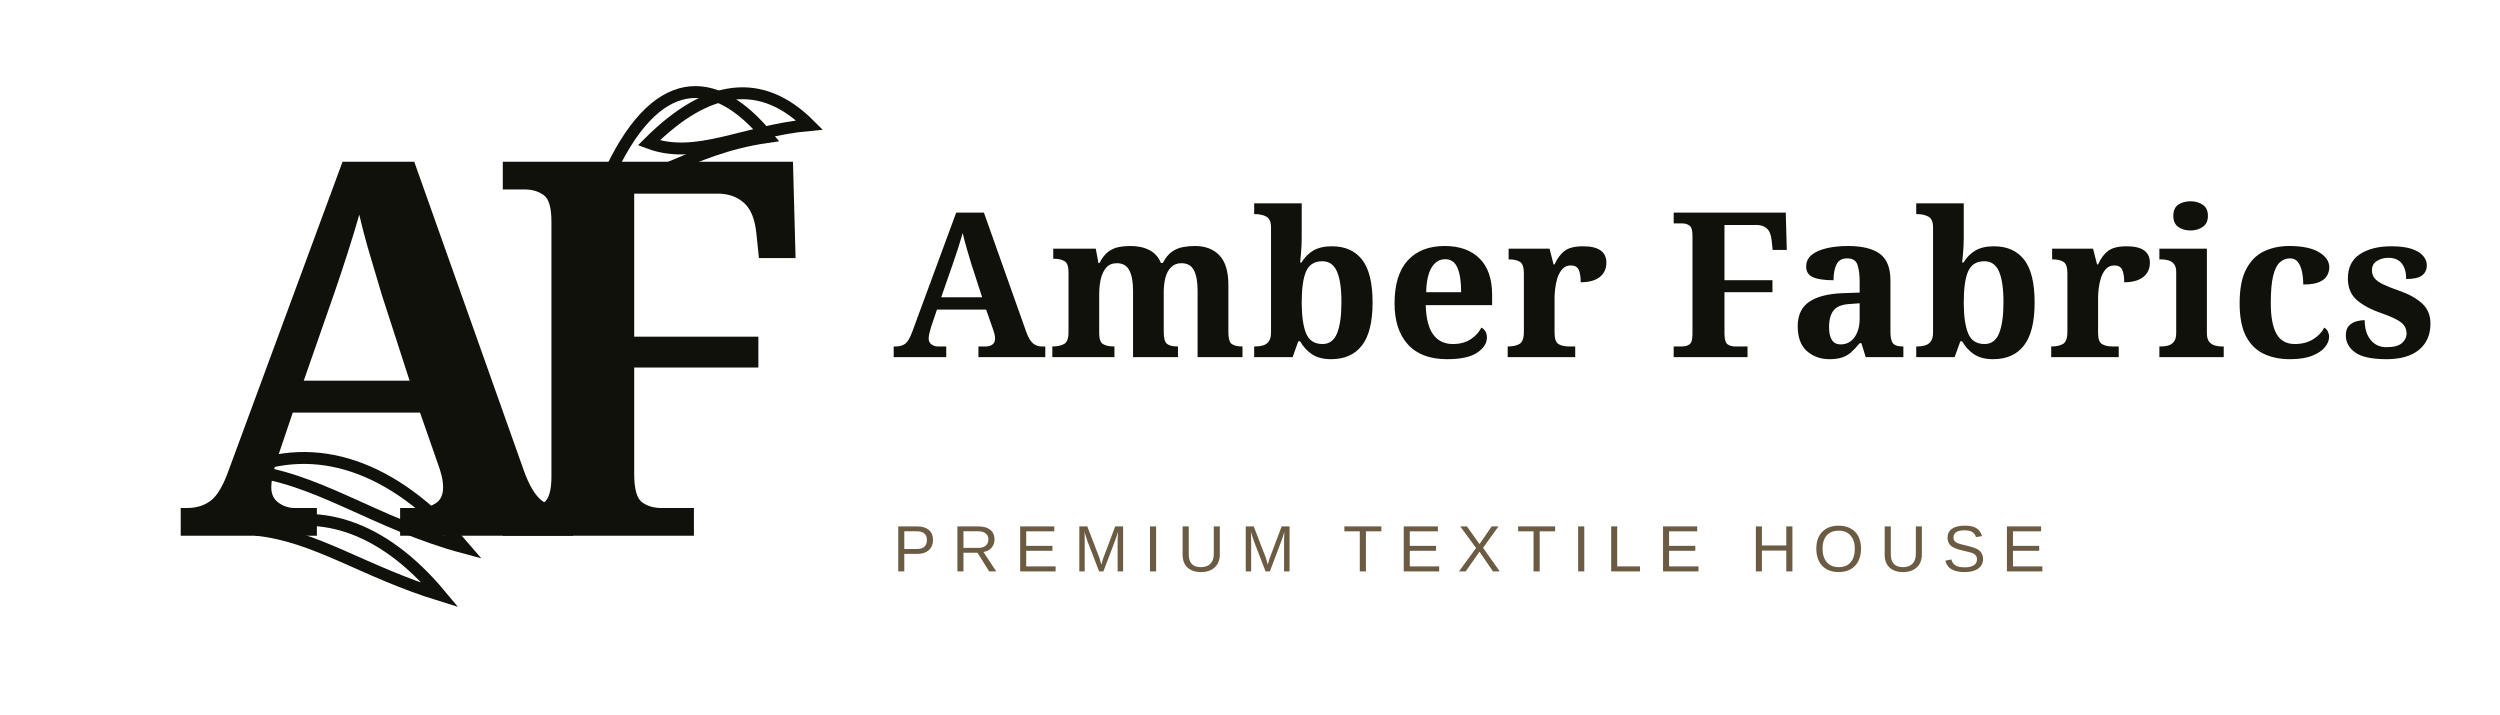
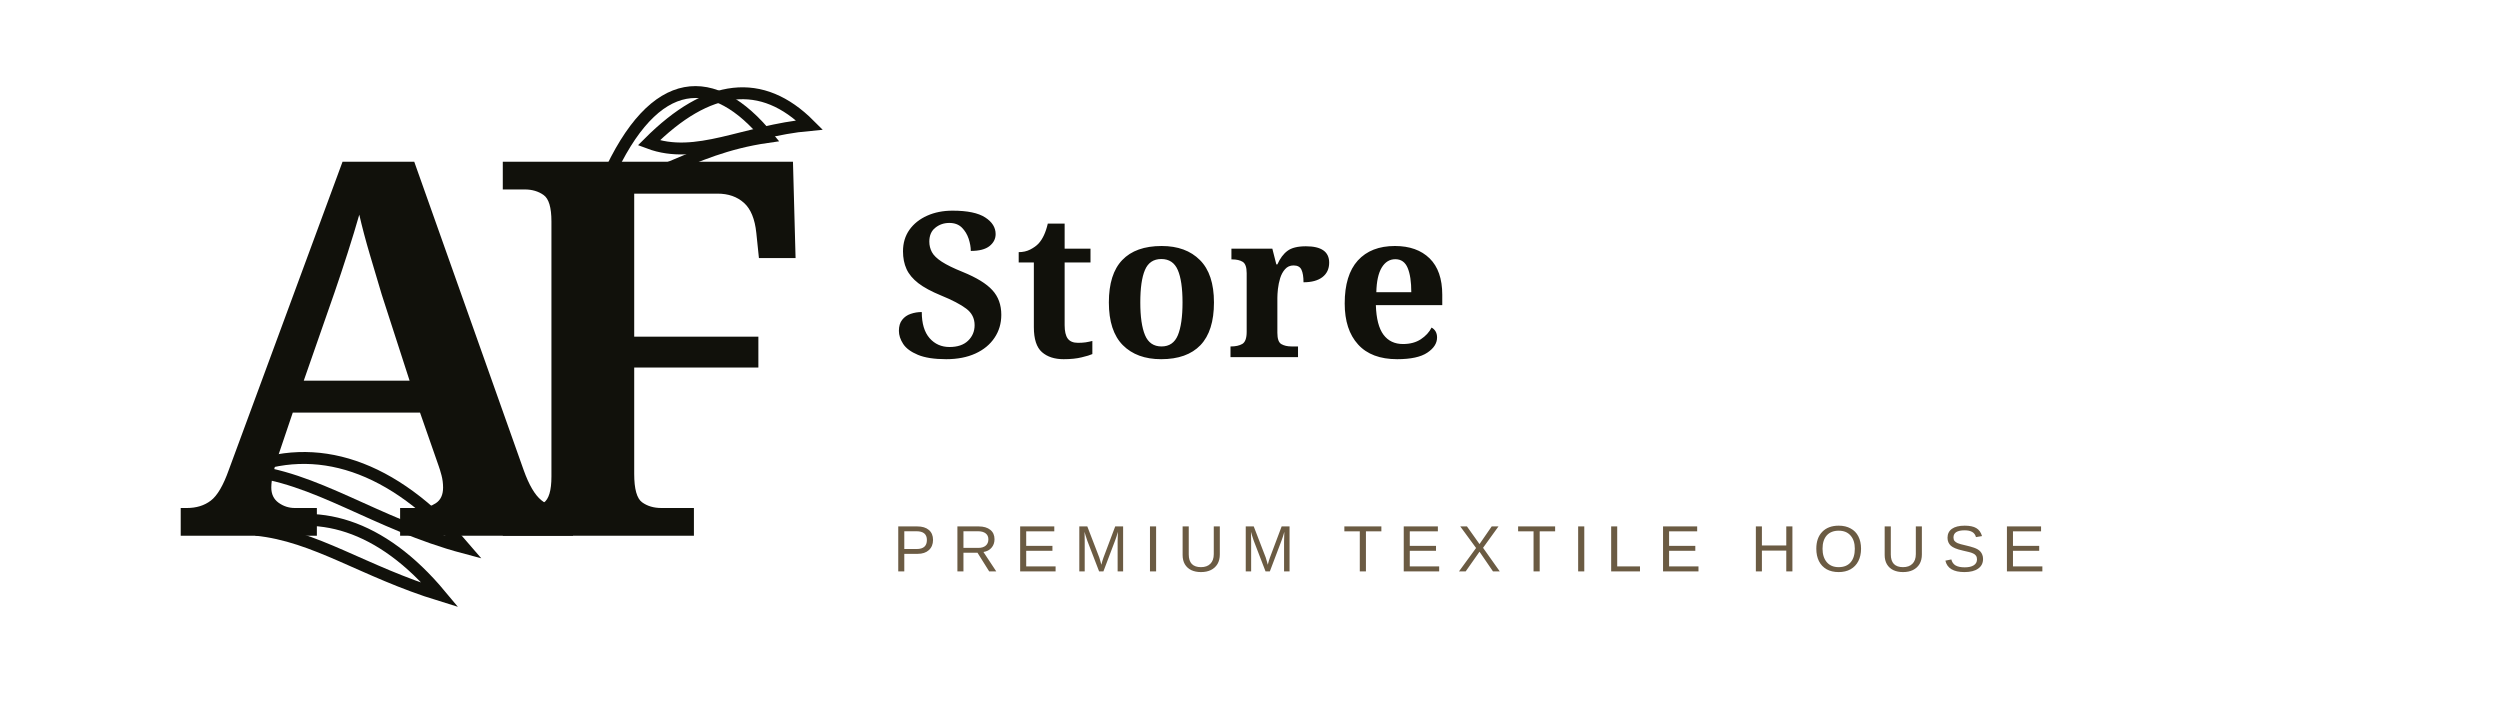
<svg xmlns="http://www.w3.org/2000/svg" viewBox="0 0 420 120" width="420" height="120">
  <defs>
    <linearGradient id="amberGold" x1="0%" y1="0%" x2="100%" y2="100%">
      <stop offset="0%" stop-color="#f0c57a" />
      <stop offset="100%" stop-color="#c99a47" />
    </linearGradient>
  </defs>
  <g transform="translate(10 8)">
    <text x="20" y="82" font-family="Cormorant Garamond, Georgia, serif" font-size="88" font-weight="600" fill="#11110b">A</text>
    <text x="72" y="82" font-family="Cormorant Garamond, Georgia, serif" font-size="88" font-weight="600" fill="#11110b">F</text>
    <path d="M92 22c8-18 18-18 27-7-14 2-20 9-27 7z" fill="none" stroke="#11110b" stroke-width="2" stroke-linecap="round" />
    <path d="M99 16c10-10 19-11 27-3-11 1-19 6-27 3z" fill="none" stroke="#11110b" stroke-width="2" stroke-linecap="round" />
    <path d="M68 84c-12-14-25-18-37-13 12 1 22 9 37 13z" fill="none" stroke="#11110b" stroke-width="2" stroke-linecap="round" />
    <path d="M64 92c-10-12-21-15-31-11 10 1 18 7 31 11z" fill="none" stroke="#11110b" stroke-width="2" stroke-linecap="round" />
  </g>
  <g transform="translate(150 26)">
-     <text x="0" y="34" font-family="Cormorant Garamond, Georgia, serif" font-size="34" font-weight="700" fill="#11110b" letter-spacing="0.5">Amber Fabrics</text>
+     <text x="0" y="34" font-family="Cormorant Garamond, Georgia, serif" font-size="34" font-weight="700" fill="#11110b" letter-spacing="0.5">Store</text>
    <line x1="0" y1="48" x2="180" y2="48" stroke="url(#amberGold)" stroke-width="2" opacity="0.9" />
    <text x="0" y="70" font-family="Segoe UI, Arial, sans-serif" font-size="11" font-weight="500" fill="#6b5b43" letter-spacing="2.6">PREMIUM TEXTILE HOUSE</text>
  </g>
</svg>
